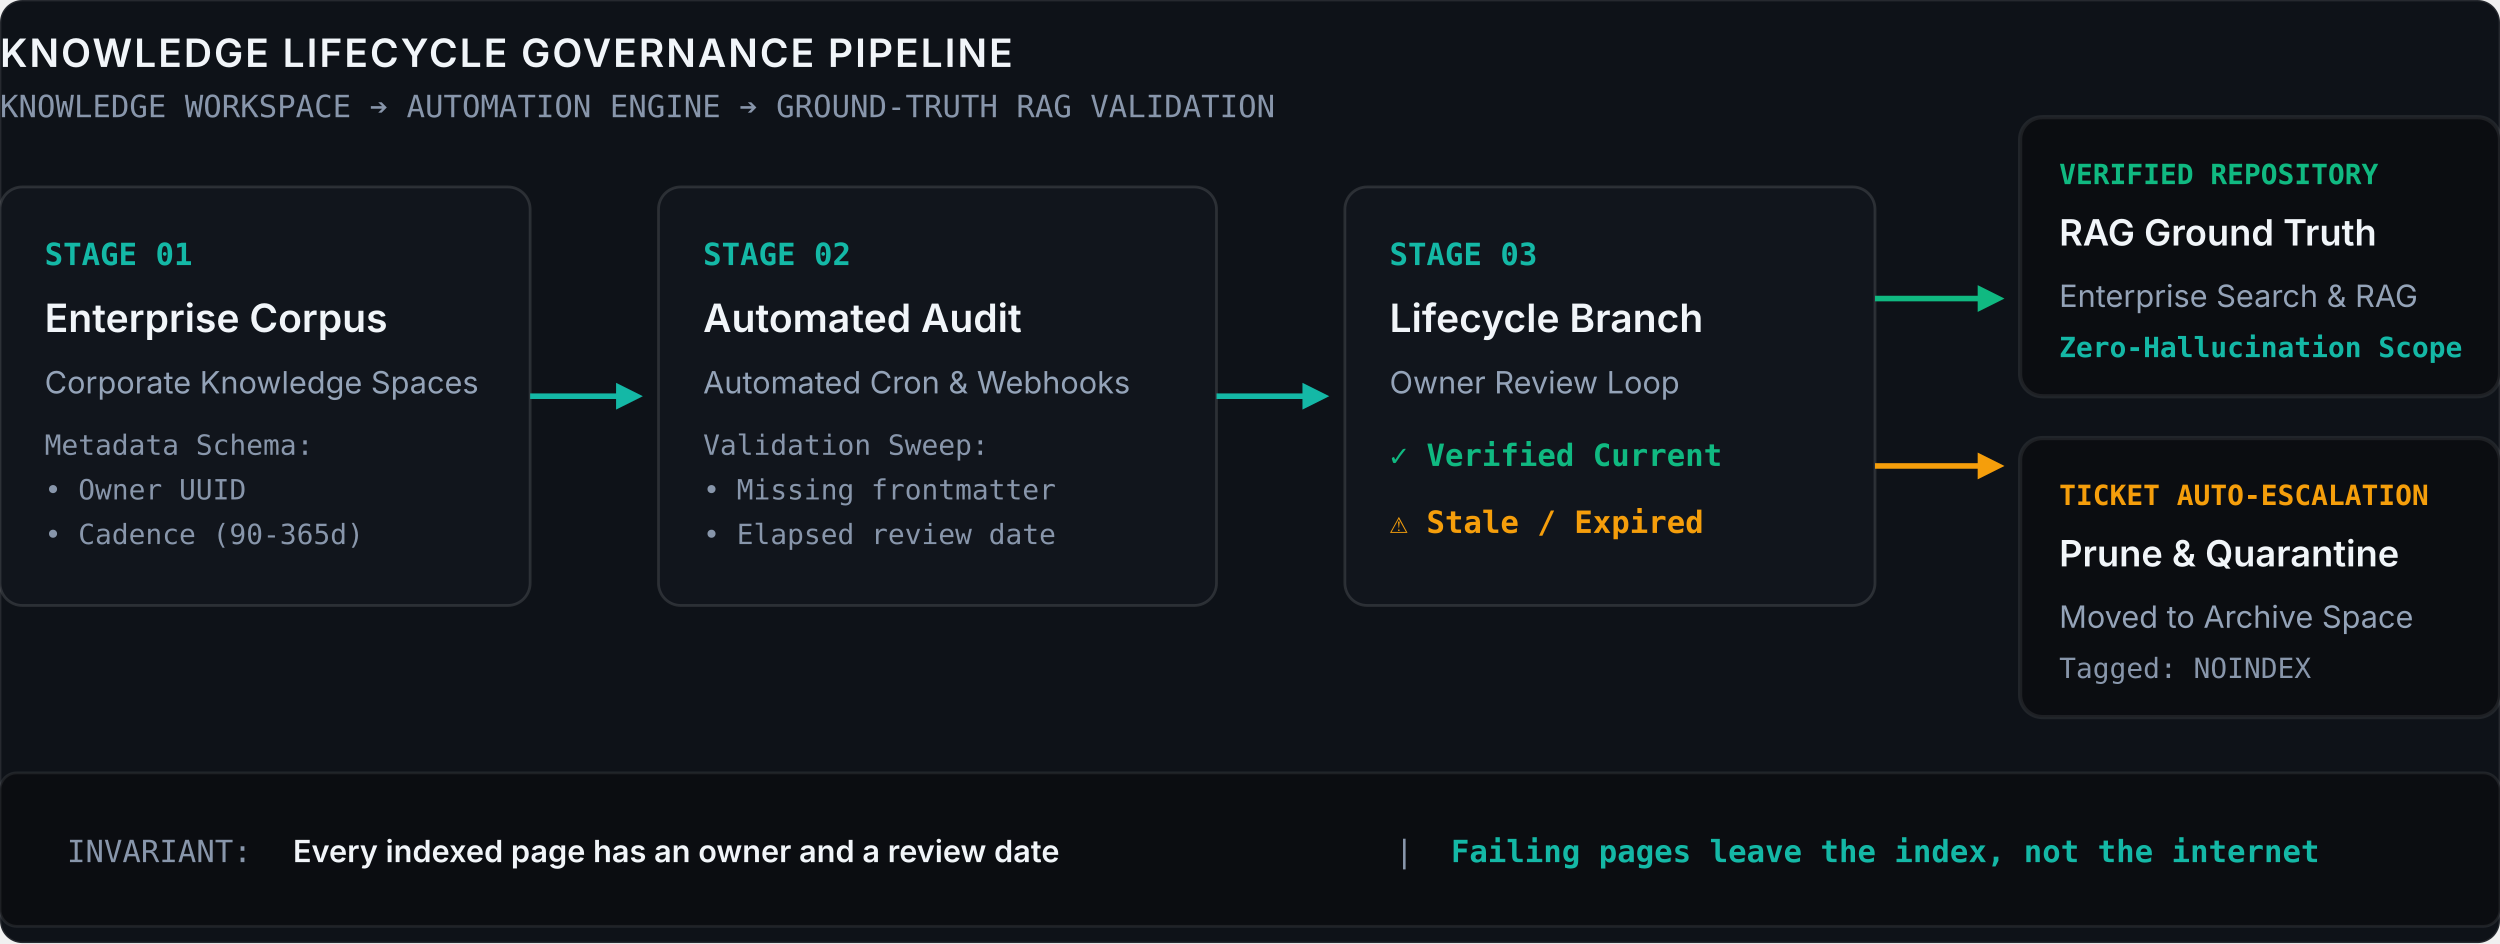
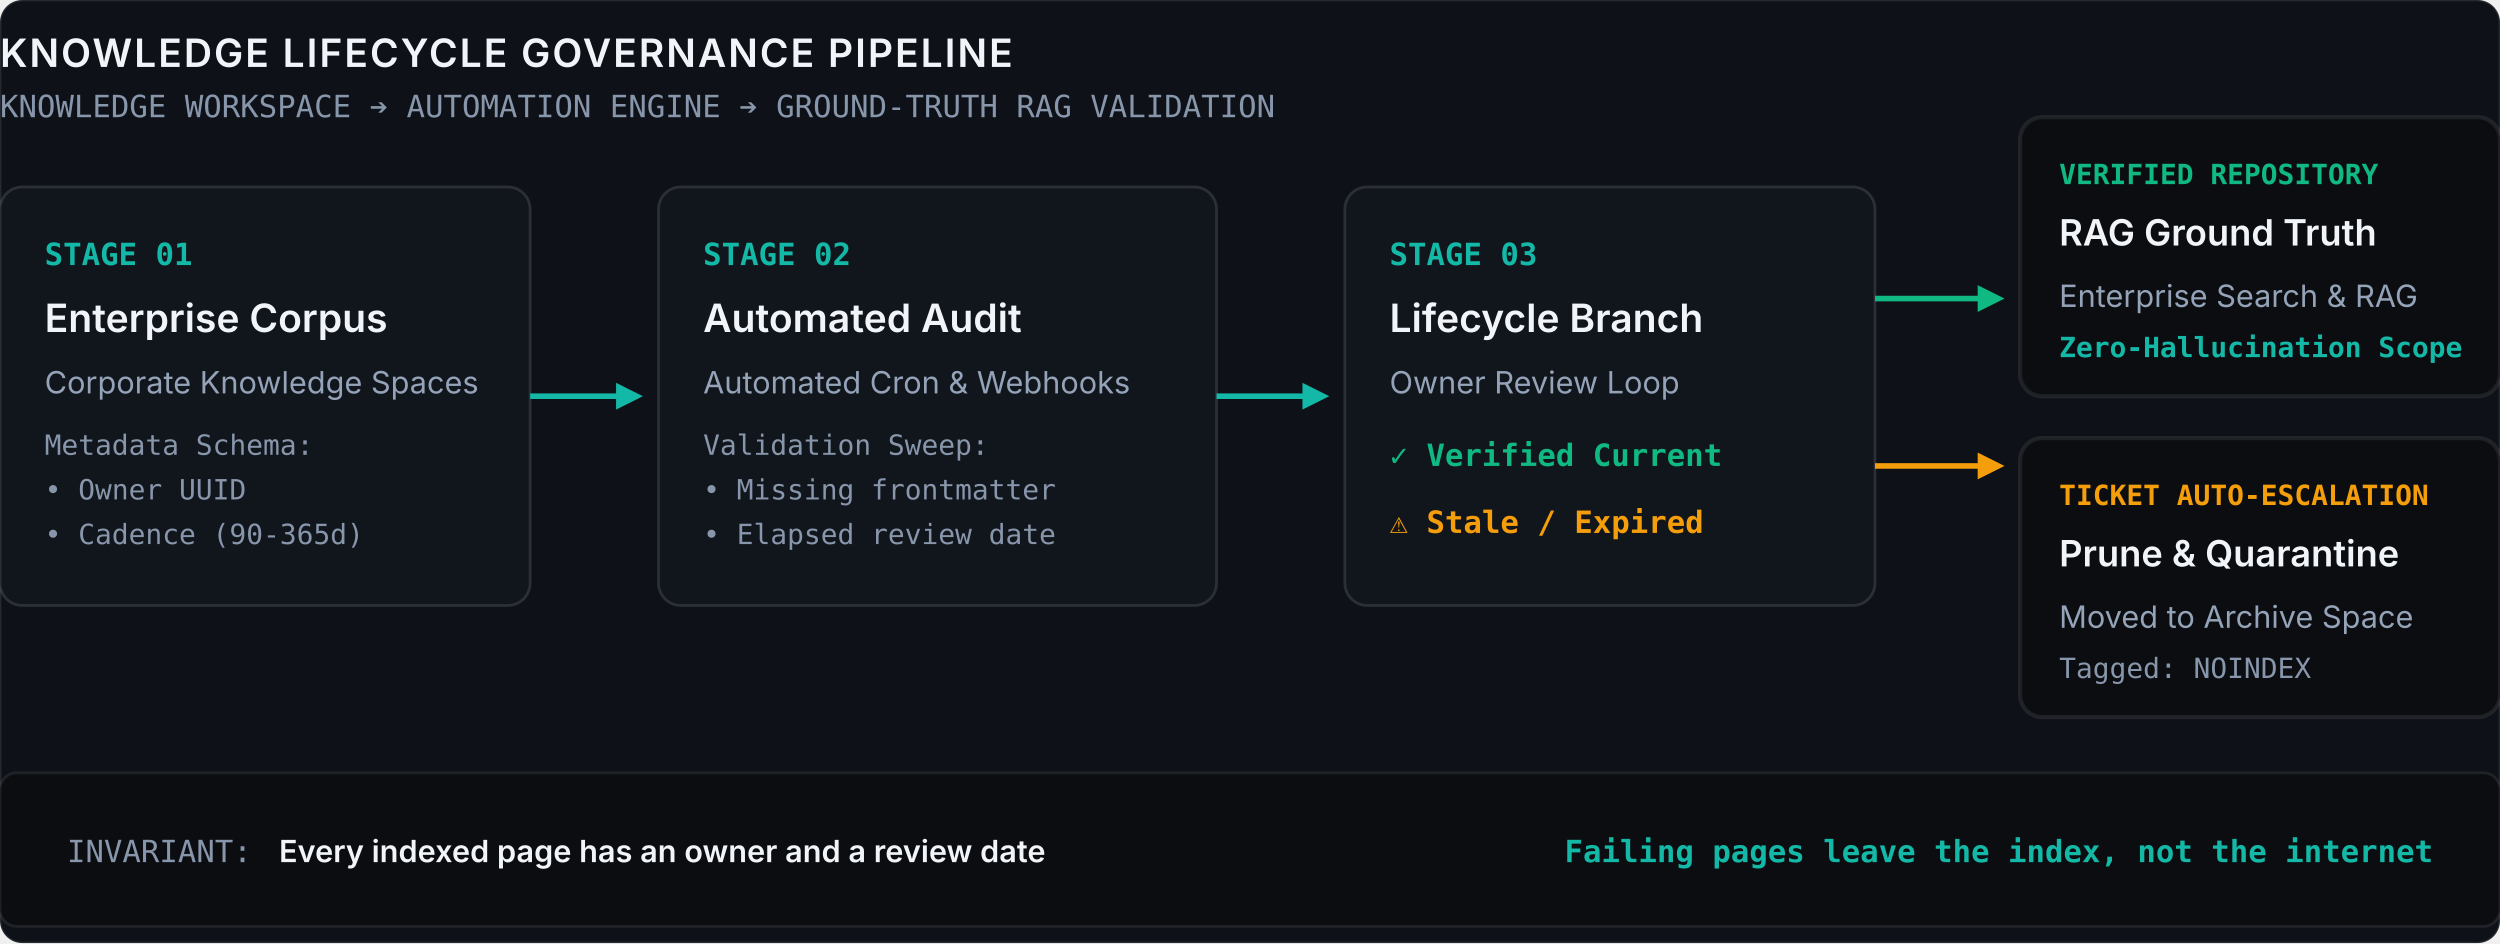
<svg xmlns="http://www.w3.org/2000/svg" viewBox="32 18 896 338" width="100%" height="100%" fill="none" class="pipeline-diagram">
  <defs>
    <style>
      .bg-canvas { fill: #0e1218; stroke: rgba(255, 255, 255, 0.1); }
      .bg-card { fill: #11151c; stroke: rgba(255, 255, 255, 0.12); }
      .bg-inner { fill: #0b0d11; stroke: rgba(255, 255, 255, 0.08); }
      .txt-primary { fill: #f1f5f9; font-family: -apple-system, BlinkMacSystemFont, "Inter", "Segoe UI", sans-serif; }
      .txt-secondary { fill: #94a3b8; font-family: -apple-system, BlinkMacSystemFont, "Inter", "Segoe UI", sans-serif; }
      .txt-muted { fill: #8896ab; font-family: "JetBrains Mono", "IBM Plex Mono", monospace; }
      .txt-teal { fill: #14b8a6; font-family: "JetBrains Mono", "IBM Plex Mono", monospace; font-weight: 600; }
      .txt-green { fill: #10b981; font-family: "JetBrains Mono", "IBM Plex Mono", monospace; font-weight: 600; }
      .txt-amber { fill: #f59e0b; font-family: "JetBrains Mono", "IBM Plex Mono", monospace; font-weight: 600; }
      @media (prefers-color-scheme: light) {
        .bg-canvas { fill: #f8fafc; stroke: rgba(0, 0, 0, 0.1); }
        .bg-card { fill: #ffffff; stroke: rgba(0, 0, 0, 0.12); }
        .bg-inner { fill: #f1f5f9; stroke: rgba(0, 0, 0, 0.08); }
        .txt-primary { fill: #0f172a; }
        .txt-secondary { fill: #475569; }
        .txt-muted { fill: #64748b; }
      }
    </style>
    <marker id="arrow" viewBox="0 0 10 10" refX="6" refY="5" markerWidth="6" markerHeight="6" orient="auto-start-reverse">
      <path d="M 0 1 L 8 5 L 0 9 z" fill="#14b8a6" />
    </marker>
    <marker id="arrow-green" viewBox="0 0 10 10" refX="6" refY="5" markerWidth="6" markerHeight="6" orient="auto-start-reverse">
      <path d="M 0 1 L 8 5 L 0 9 z" fill="#10b981" />
    </marker>
    <marker id="arrow-amber" viewBox="0 0 10 10" refX="6" refY="5" markerWidth="6" markerHeight="6" orient="auto-start-reverse">
      <path d="M 0 1 L 8 5 L 0 9 z" fill="#f59e0b" />
    </marker>
  </defs>
  <rect x="32" y="18" width="896" height="338" rx="8" class="bg-canvas" />
  <g transform="translate(32, 28)">
    <text x="0" y="14" class="txt-primary" font-size="14" font-weight="600" letter-spacing="0.05em">KNOWLEDGE LIFECYCLE GOVERNANCE PIPELINE</text>
    <text x="0" y="32" class="txt-muted" font-size="11">KNOWLEDGE WORKSPACE ➔ AUTOMATION ENGINE ➔ GROUND-TRUTH RAG VALIDATION</text>
  </g>
  <g transform="translate(32, 85)">
    <rect width="190" height="150" rx="8" class="bg-card" />
    <text x="16" y="28" class="txt-teal" font-size="11">STAGE 01</text>
    <text x="16" y="52" class="txt-primary" font-size="14" font-weight="600">Enterprise Corpus</text>
    <text x="16" y="74" class="txt-secondary" font-size="11">Corporate Knowledge Spaces</text>
    <text x="16" y="96" class="txt-muted" font-size="10">Metadata Schema:</text>
    <text x="16" y="112" class="txt-muted" font-size="10">• Owner UUID</text>
    <text x="16" y="128" class="txt-muted" font-size="10">• Cadence (90-365d)</text>
  </g>
  <line x1="222" y1="160" x2="260" y2="160" stroke="#14b8a6" stroke-width="2" marker-end="url(#arrow)" />
  <g transform="translate(268, 85)">
    <rect width="200" height="150" rx="8" class="bg-card" />
    <text x="16" y="28" class="txt-teal" font-size="11">STAGE 02</text>
    <text x="16" y="52" class="txt-primary" font-size="14" font-weight="600">Automated Audit</text>
    <text x="16" y="74" class="txt-secondary" font-size="11">Automated Cron &amp; Webhooks</text>
    <text x="16" y="96" class="txt-muted" font-size="10">Validation Sweep:</text>
    <text x="16" y="112" class="txt-muted" font-size="10">• Missing frontmatter</text>
    <text x="16" y="128" class="txt-muted" font-size="10">• Elapsed review date</text>
  </g>
  <line x1="468" y1="160" x2="506" y2="160" stroke="#14b8a6" stroke-width="2" marker-end="url(#arrow)" />
  <g transform="translate(514, 85)">
    <rect width="190" height="150" rx="8" class="bg-card" />
    <text x="16" y="28" class="txt-teal" font-size="11">STAGE 03</text>
    <text x="16" y="52" class="txt-primary" font-size="14" font-weight="600">Lifecycle Branch</text>
    <text x="16" y="74" class="txt-secondary" font-size="11">Owner Review Loop</text>
    <text x="16" y="100" class="txt-green" font-size="11">✓ Verified Current</text>
    <text x="16" y="124" class="txt-amber" font-size="11">⚠ Stale / Expired</text>
  </g>
  <path d="M 704 125 L 748 125" stroke="#10b981" stroke-width="2" marker-end="url(#arrow-green)" />
  <g transform="translate(756, 60)">
    <rect width="172" height="100" rx="8" class="bg-inner" stroke="#10b981" stroke-width="1.5" />
    <text x="14" y="24" class="txt-green" font-size="10">VERIFIED REPOSITORY</text>
    <text x="14" y="46" class="txt-primary" font-size="13" font-weight="600">RAG Ground Truth</text>
    <text x="14" y="68" class="txt-secondary" font-size="11">Enterprise Search &amp; RAG</text>
    <text x="14" y="86" class="txt-teal" font-size="10">Zero-Hallucination Scope</text>
  </g>
  <path d="M 704 185 L 748 185" stroke="#f59e0b" stroke-width="2" marker-end="url(#arrow-amber)" />
  <g transform="translate(756, 175)">
    <rect width="172" height="100" rx="8" class="bg-inner" stroke="#f59e0b" stroke-width="1.5" />
    <text x="14" y="24" class="txt-amber" font-size="10">TICKET AUTO-ESCALATION</text>
    <text x="14" y="46" class="txt-primary" font-size="13" font-weight="600">Prune &amp; Quarantine</text>
    <text x="14" y="68" class="txt-secondary" font-size="11">Moved to Archive Space</text>
    <text x="14" y="86" class="txt-muted" font-size="10">Tagged: NOINDEX</text>
  </g>
  <g transform="translate(32, 295)">
    <rect width="896" height="55" rx="6" class="bg-inner" />
    <text x="24" y="32" class="txt-muted" font-size="11">INVARIANT:</text>
-     <text x="105" y="32" class="txt-primary" font-size="11" font-weight="600">Every indexed page has an owner and a review date</text>
-     <text x="500" y="32" class="txt-muted" font-size="11">|</text>
-     <text x="520" y="32" class="txt-teal" font-size="11" font-weight="600">Failing pages leave the index, not the internet</text>
+     <text x="100" y="32" class="txt-primary" font-size="11" font-weight="600">Every indexed page has an owner and a review date</text>
+     <text x="872" y="32" text-anchor="end" class="txt-teal" font-size="11" font-weight="600">Failing pages leave the index, not the internet</text>
  </g>
</svg>
